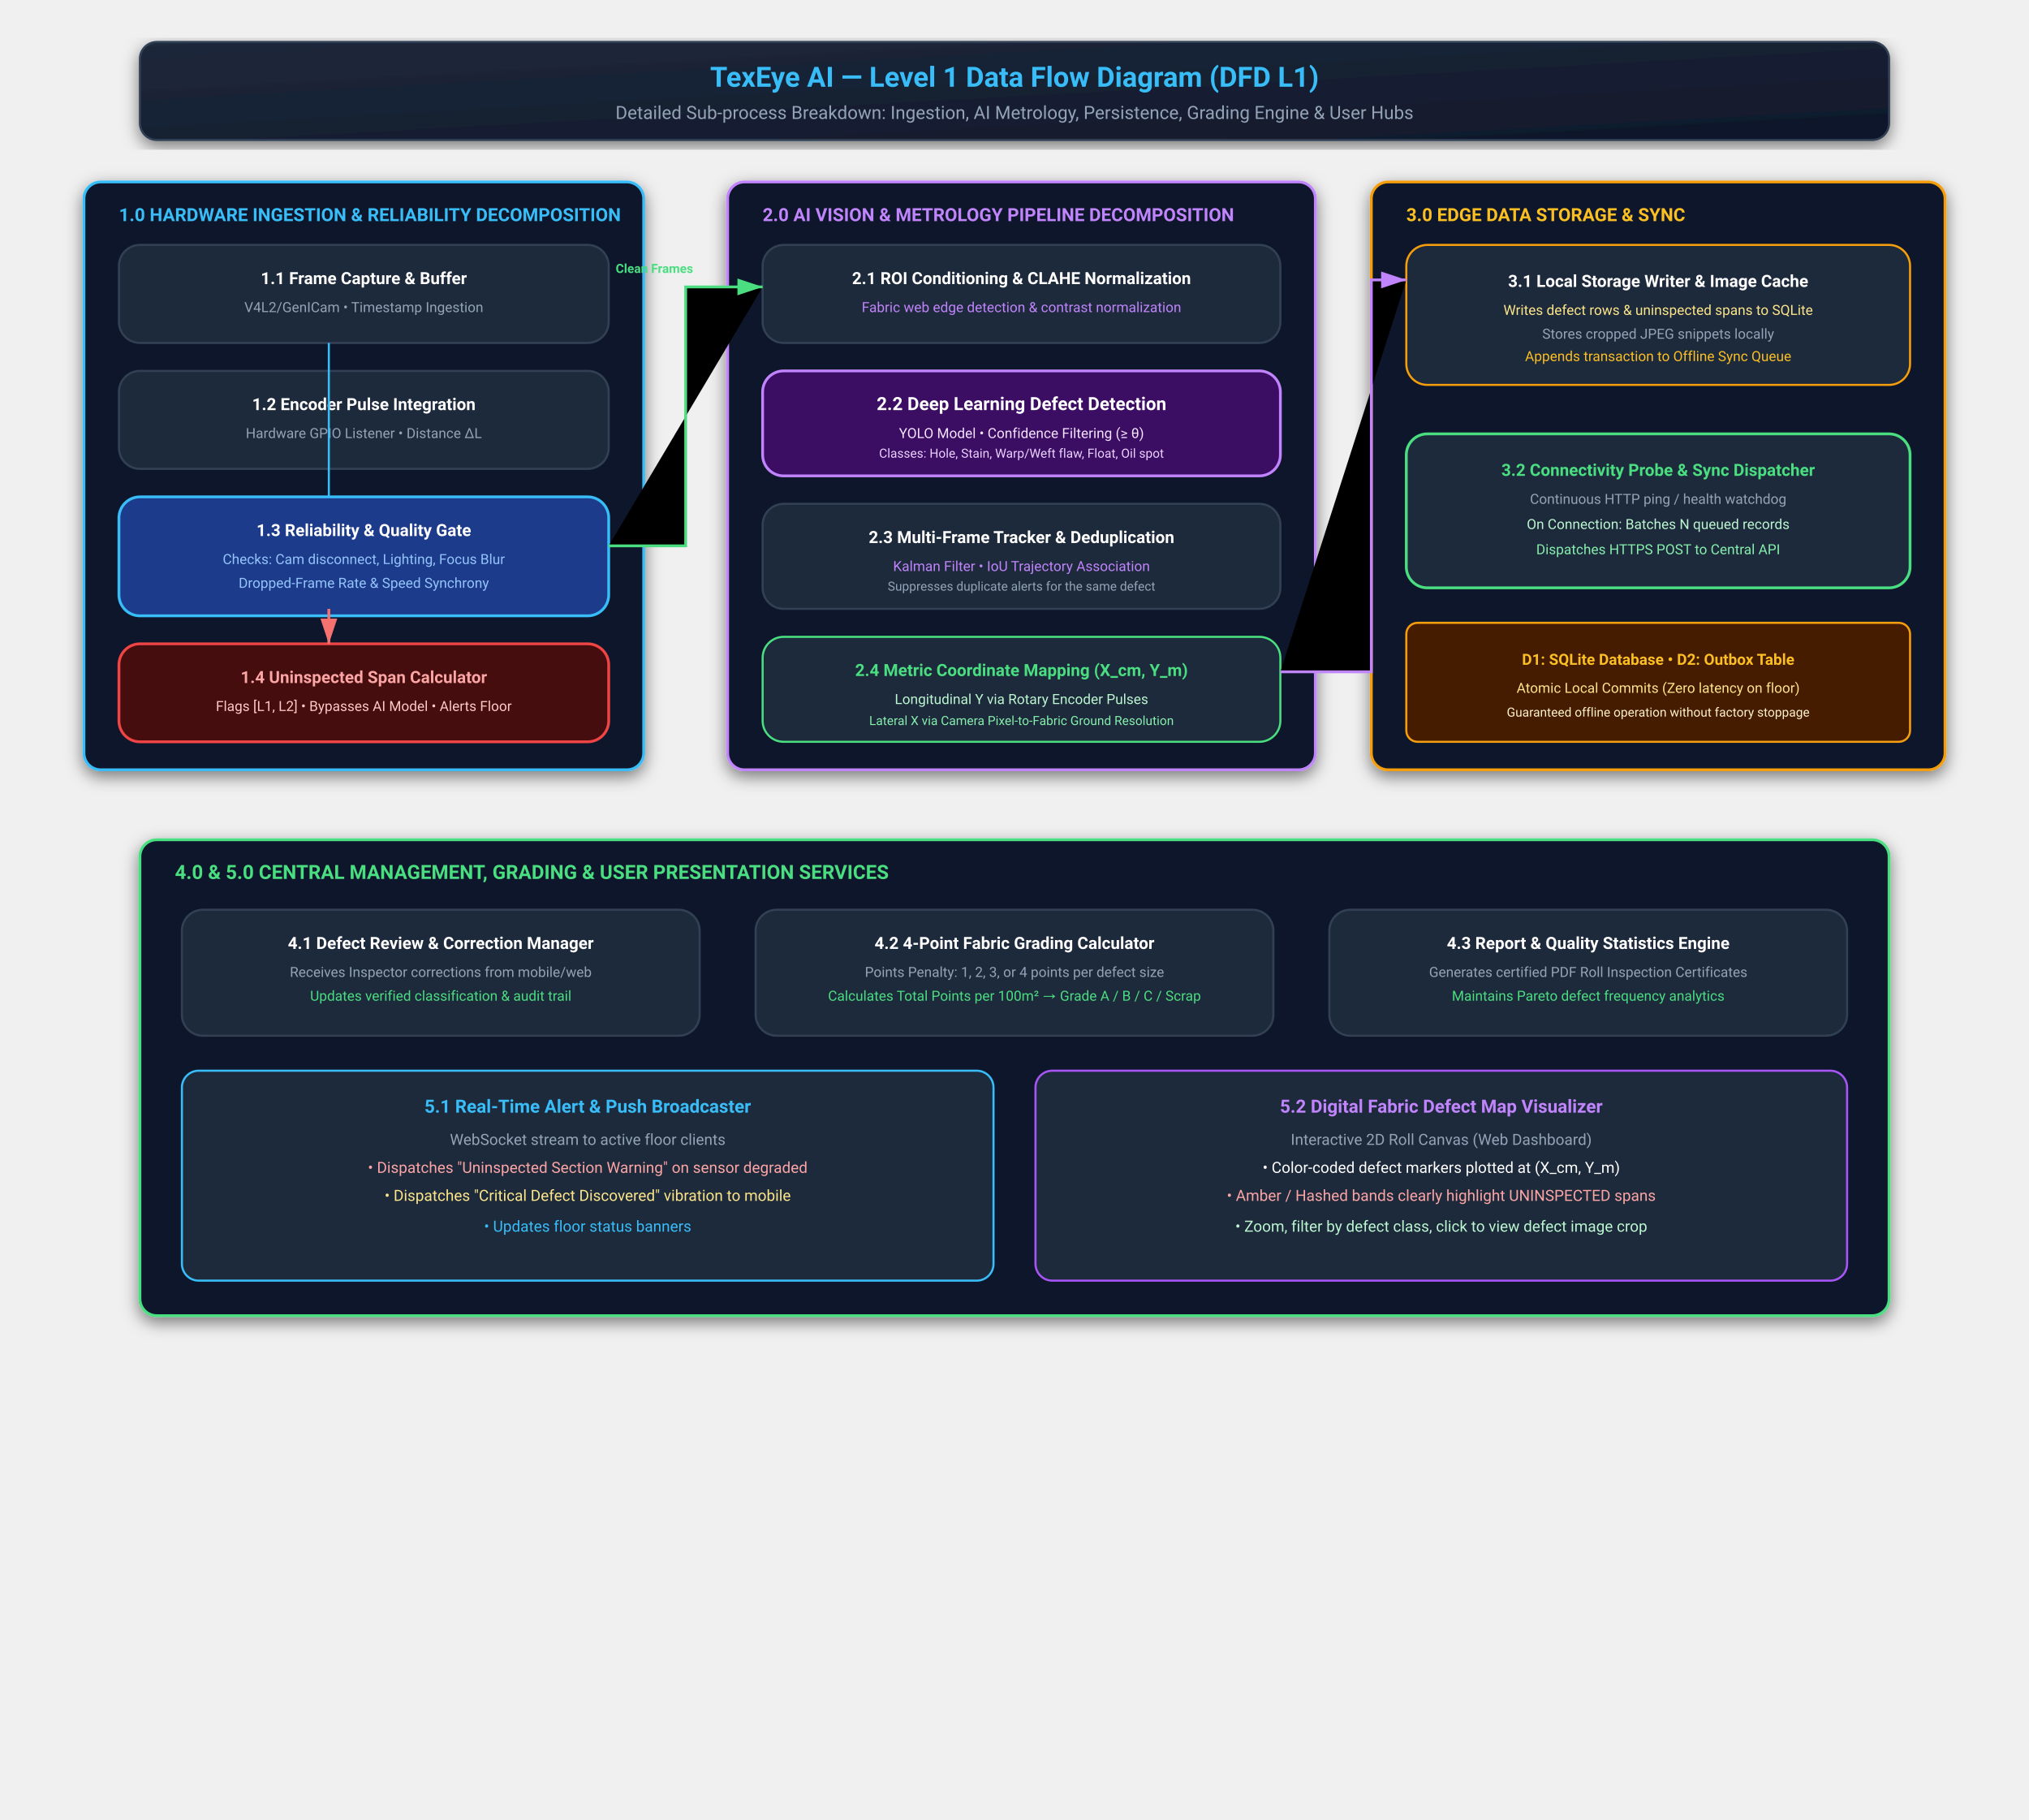
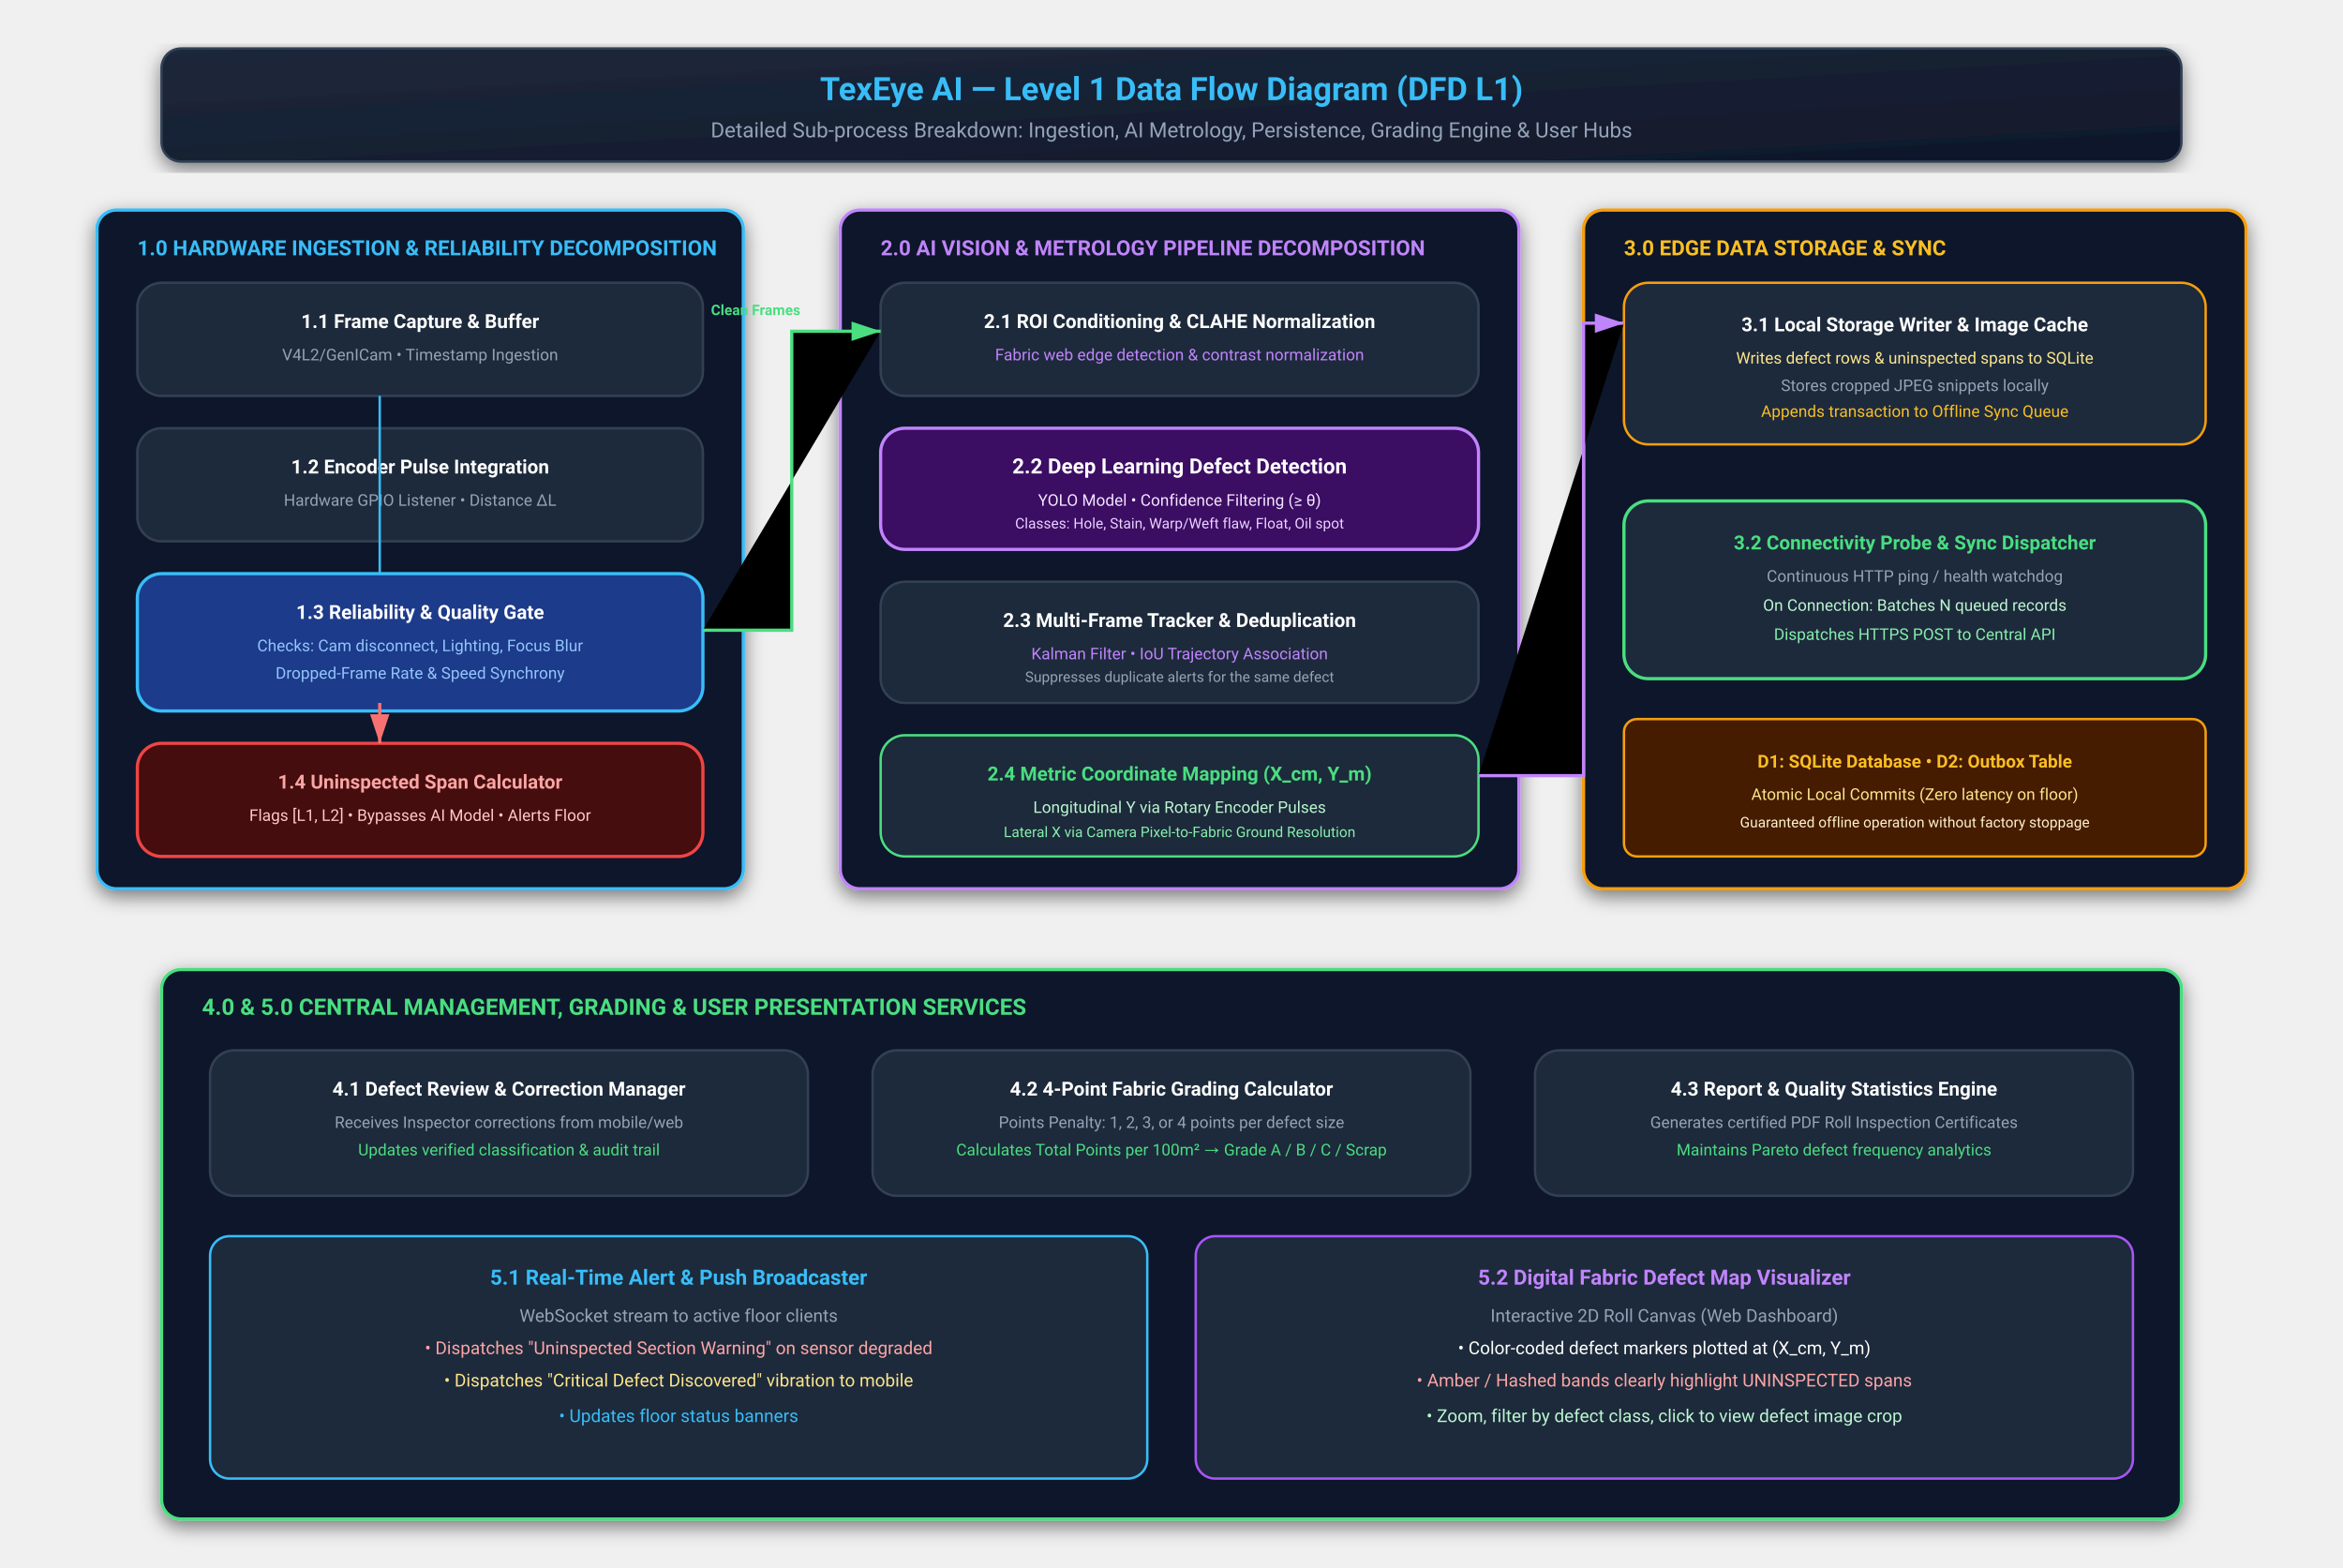
- <svg xmlns="http://www.w3.org/2000/svg" viewBox="0 0 1450 1300" width="100%" height="100%" style="background-color: #0b1120; font-family: -apple-system, BlinkMacSystemFont, 'Segoe UI', Roboto, Helvetica, Arial, sans-serif;">
+ <svg xmlns="http://www.w3.org/2000/svg" viewBox="0 0 1450 970" width="100%" height="100%" style="background-color: #0b1120; font-family: -apple-system, BlinkMacSystemFont, 'Segoe UI', Roboto, Helvetica, Arial, sans-serif;">
  <defs>
    <linearGradient id="hdr9" x1="0%" y1="0%" x2="100%" y2="100%">
      <stop offset="0%" stop-color="#1e293b" />
      <stop offset="100%" stop-color="#0f172a" />
    </linearGradient>
    <filter id="sh9" x="-10%" y="-10%" width="120%" height="120%">
      <feDropShadow dx="0" dy="4" stdDeviation="6" flood-color="#000000" flood-opacity="0.5" />
    </filter>
    <marker id="mB9" markerWidth="10" markerHeight="10" refX="9" refY="3" orient="auto">
      <path d="M0,0 L0,6 L9,3 z" fill="#38bdf8" />
    </marker>
    <marker id="mG9" markerWidth="10" markerHeight="10" refX="9" refY="3" orient="auto">
      <path d="M0,0 L0,6 L9,3 z" fill="#4ade80" />
    </marker>
    <marker id="mP9" markerWidth="10" markerHeight="10" refX="9" refY="3" orient="auto">
      <path d="M0,0 L0,6 L9,3 z" fill="#c084fc" />
    </marker>
    <marker id="mR9" markerWidth="10" markerHeight="10" refX="9" refY="3" orient="auto">
      <path d="M0,0 L0,6 L9,3 z" fill="#f87171" />
    </marker>
  </defs>
  <g transform="translate(100, 30)" filter="url(#sh9)">
    <rect width="1250" height="70" rx="12" fill="url(#hdr9)" stroke="#334155" stroke-width="1.5" />
    <text x="625" y="32" fill="#38bdf8" font-size="20" font-weight="bold" text-anchor="middle">TexEye AI — Level 1 Data Flow Diagram (DFD L1)</text>
    <text x="625" y="55" fill="#94a3b8" font-size="13" text-anchor="middle">Detailed Sub-process Breakdown: Ingestion, AI Metrology, Persistence, Grading Engine &amp; User Hubs</text>
  </g>
  <g transform="translate(60, 130)" filter="url(#sh9)">
    <rect width="400" height="420" rx="12" fill="#0f172a" stroke="#38bdf8" stroke-width="2" />
    <text x="25" y="28" fill="#38bdf8" font-size="13" font-weight="bold">1.0 HARDWARE INGESTION &amp; RELIABILITY DECOMPOSITION</text>
    <rect x="25" y="45" width="350" height="70" rx="15" fill="#1e293b" stroke="#334155" stroke-width="1.5" />
    <text x="200" y="73" fill="#ffffff" font-size="12" font-weight="bold" text-anchor="middle">1.1 Frame Capture &amp; Buffer</text>
    <text x="200" y="93" fill="#94a3b8" font-size="10" text-anchor="middle">V4L2/GenICam • Timestamp Ingestion</text>
    <rect x="25" y="135" width="350" height="70" rx="15" fill="#1e293b" stroke="#334155" stroke-width="1.5" />
    <text x="200" y="163" fill="#ffffff" font-size="12" font-weight="bold" text-anchor="middle">1.2 Encoder Pulse Integration</text>
    <text x="200" y="183" fill="#94a3b8" font-size="10" text-anchor="middle">Hardware GPIO Listener • Distance ΔL</text>
    <rect x="25" y="225" width="350" height="85" rx="15" fill="#1e3a8a" stroke="#38bdf8" stroke-width="2" />
    <text x="200" y="253" fill="#ffffff" font-size="12" font-weight="bold" text-anchor="middle">1.3 Reliability &amp; Quality Gate</text>
    <text x="200" y="273" fill="#93c5fd" font-size="10" text-anchor="middle">Checks: Cam disconnect, Lighting, Focus Blur</text>
    <text x="200" y="290" fill="#93c5fd" font-size="10" text-anchor="middle">Dropped-Frame Rate &amp; Speed Synchrony</text>
    <rect x="25" y="330" width="350" height="70" rx="15" fill="#450a0a" stroke="#ef4444" stroke-width="2" />
    <text x="200" y="358" fill="#fca5a5" font-size="12" font-weight="bold" text-anchor="middle">1.4 Uninspected Span Calculator</text>
    <text x="200" y="378" fill="#fecaca" font-size="10" text-anchor="middle">Flags [L1, L2] • Bypasses AI Model • Alerts Floor</text>
  </g>
  <path d="M 235 245 L 235 355" stroke="#38bdf8" stroke-width="1.5" />
  <path d="M 235 435 L 235 460" stroke="#f87171" stroke-width="2" marker-end="url(#mR9)" />
  <g transform="translate(520, 130)" filter="url(#sh9)">
    <rect width="420" height="420" rx="12" fill="#0f172a" stroke="#c084fc" stroke-width="2" />
    <text x="25" y="28" fill="#c084fc" font-size="13" font-weight="bold">2.0 AI VISION &amp; METROLOGY PIPELINE DECOMPOSITION</text>
    <rect x="25" y="45" width="370" height="70" rx="15" fill="#1e293b" stroke="#334155" stroke-width="1.5" />
    <text x="210" y="73" fill="#ffffff" font-size="12" font-weight="bold" text-anchor="middle">2.1 ROI Conditioning &amp; CLAHE Normalization</text>
    <text x="210" y="93" fill="#c084fc" font-size="10" text-anchor="middle">Fabric web edge detection &amp; contrast normalization</text>
    <rect x="25" y="135" width="370" height="75" rx="15" fill="#3b0764" stroke="#c084fc" stroke-width="2" />
    <text x="210" y="163" fill="#ffffff" font-size="13" font-weight="bold" text-anchor="middle">2.2 Deep Learning Defect Detection</text>
    <text x="210" y="183" fill="#f3e8ff" font-size="10" text-anchor="middle">YOLO Model • Confidence Filtering (≥ θ)</text>
    <text x="210" y="197" fill="#e9d5ff" font-size="9" text-anchor="middle">Classes: Hole, Stain, Warp/Weft flaw, Float, Oil spot</text>
    <rect x="25" y="230" width="370" height="75" rx="15" fill="#1e293b" stroke="#334155" stroke-width="1.5" />
    <text x="210" y="258" fill="#ffffff" font-size="12" font-weight="bold" text-anchor="middle">2.3 Multi-Frame Tracker &amp; Deduplication</text>
    <text x="210" y="278" fill="#c084fc" font-size="10" text-anchor="middle">Kalman Filter • IoU Trajectory Association</text>
    <text x="210" y="292" fill="#94a3b8" font-size="9" text-anchor="middle">Suppresses duplicate alerts for the same defect</text>
    <rect x="25" y="325" width="370" height="75" rx="15" fill="#1e293b" stroke="#4ade80" stroke-width="1.5" />
    <text x="210" y="353" fill="#4ade80" font-size="12" font-weight="bold" text-anchor="middle">2.4 Metric Coordinate Mapping (X_cm, Y_m)</text>
    <text x="210" y="373" fill="#bbf7d0" font-size="10" text-anchor="middle">Longitudinal Y via Rotary Encoder Pulses</text>
    <text x="210" y="388" fill="#86efac" font-size="9" text-anchor="middle">Lateral X via Camera Pixel-to-Fabric Ground Resolution</text>
  </g>
  <path d="M 435 390 L 490 390 L 490 205 L 545 205" stroke="#4ade80" stroke-width="2" marker-end="url(#mG9)" />
  <text x="440" y="195" fill="#4ade80" font-size="9" font-weight="bold">Clean Frames</text>
  <g transform="translate(980, 130)" filter="url(#sh9)">
    <rect width="410" height="420" rx="12" fill="#0f172a" stroke="#f59e0b" stroke-width="2" />
    <text x="25" y="28" fill="#fbbf24" font-size="13" font-weight="bold">3.0 EDGE DATA STORAGE &amp; SYNC</text>
    <rect x="25" y="45" width="360" height="100" rx="15" fill="#1e293b" stroke="#f59e0b" stroke-width="1.5" />
    <text x="205" y="75" fill="#ffffff" font-size="12" font-weight="bold" text-anchor="middle">3.1 Local Storage Writer &amp; Image Cache</text>
    <text x="205" y="95" fill="#fde68a" font-size="10" text-anchor="middle">Writes defect rows &amp; uninspected spans to SQLite</text>
    <text x="205" y="112" fill="#94a3b8" font-size="10" text-anchor="middle">Stores cropped JPEG snippets locally</text>
    <text x="205" y="128" fill="#fbbf24" font-size="10" text-anchor="middle">Appends transaction to Offline Sync Queue</text>
    <rect x="25" y="180" width="360" height="110" rx="15" fill="#1e293b" stroke="#4ade80" stroke-width="2" />
    <text x="205" y="210" fill="#4ade80" font-size="12" font-weight="bold" text-anchor="middle">3.2 Connectivity Probe &amp; Sync Dispatcher</text>
    <text x="205" y="230" fill="#94a3b8" font-size="10" text-anchor="middle">Continuous HTTP ping / health watchdog</text>
    <text x="205" y="248" fill="#bbf7d0" font-size="10" text-anchor="middle">On Connection: Batches N queued records</text>
    <text x="205" y="266" fill="#86efac" font-size="10" text-anchor="middle">Dispatches HTTPS POST to Central API</text>
    <rect x="25" y="315" width="360" height="85" rx="8" fill="#451a03" stroke="#f59e0b" stroke-width="1.5" />
    <text x="205" y="345" fill="#fbbf24" font-size="11" font-weight="bold" text-anchor="middle">D1: SQLite Database • D2: Outbox Table</text>
    <text x="205" y="365" fill="#fde68a" font-size="10" text-anchor="middle">Atomic Local Commits (Zero latency on floor)</text>
    <text x="205" y="382" fill="#fef3c7" font-size="9" text-anchor="middle">Guaranteed offline operation without factory stoppage</text>
  </g>
  <path d="M 915 480 L 980 480 L 980 200 L 1005 200" stroke="#c084fc" stroke-width="2" marker-end="url(#mP9)" />
  <g transform="translate(100, 600)" filter="url(#sh9)">
    <rect width="1250" height="340" rx="12" fill="#0f172a" stroke="#4ade80" stroke-width="2" />
    <text x="25" y="28" fill="#4ade80" font-size="14" font-weight="bold">4.0 &amp; 5.0 CENTRAL MANAGEMENT, GRADING &amp; USER PRESENTATION SERVICES</text>
    <rect x="30" y="50" width="370" height="90" rx="15" fill="#1e293b" stroke="#334155" stroke-width="1.5" />
    <text x="215" y="78" fill="#ffffff" font-size="12" font-weight="bold" text-anchor="middle">4.1 Defect Review &amp; Correction Manager</text>
    <text x="215" y="98" fill="#94a3b8" font-size="10" text-anchor="middle">Receives Inspector corrections from mobile/web</text>
    <text x="215" y="115" fill="#4ade80" font-size="10" text-anchor="middle">Updates verified classification &amp; audit trail</text>
    <rect x="440" y="50" width="370" height="90" rx="15" fill="#1e293b" stroke="#334155" stroke-width="1.5" />
    <text x="625" y="78" fill="#ffffff" font-size="12" font-weight="bold" text-anchor="middle">4.2 4-Point Fabric Grading Calculator</text>
    <text x="625" y="98" fill="#94a3b8" font-size="10" text-anchor="middle">Points Penalty: 1, 2, 3, or 4 points per defect size</text>
    <text x="625" y="115" fill="#4ade80" font-size="10" text-anchor="middle">Calculates Total Points per 100m² → Grade A / B / C / Scrap</text>
    <rect x="850" y="50" width="370" height="90" rx="15" fill="#1e293b" stroke="#334155" stroke-width="1.5" />
    <text x="1035" y="78" fill="#ffffff" font-size="12" font-weight="bold" text-anchor="middle">4.3 Report &amp; Quality Statistics Engine</text>
    <text x="1035" y="98" fill="#94a3b8" font-size="10" text-anchor="middle">Generates certified PDF Roll Inspection Certificates</text>
    <text x="1035" y="115" fill="#4ade80" font-size="10" text-anchor="middle">Maintains Pareto defect frequency analytics</text>
    <rect x="30" y="165" width="580" height="150" rx="12" fill="#1e293b" stroke="#38bdf8" stroke-width="1.5" />
    <text x="320" y="195" fill="#38bdf8" font-size="13" font-weight="bold" text-anchor="middle">5.1 Real-Time Alert &amp; Push Broadcaster</text>
    <text x="320" y="218" fill="#94a3b8" font-size="11" text-anchor="middle">WebSocket stream to active floor clients</text>
    <text x="320" y="238" fill="#fca5a5" font-size="11" text-anchor="middle">• Dispatches "Uninspected Section Warning" on sensor degraded</text>
    <text x="320" y="258" fill="#fde68a" font-size="11" text-anchor="middle">• Dispatches "Critical Defect Discovered" vibration to mobile</text>
    <text x="320" y="280" fill="#38bdf8" font-size="11" text-anchor="middle">• Updates floor status banners</text>
    <rect x="640" y="165" width="580" height="150" rx="12" fill="#1e293b" stroke="#a855f7" stroke-width="1.5" />
    <text x="930" y="195" fill="#c084fc" font-size="13" font-weight="bold" text-anchor="middle">5.2 Digital Fabric Defect Map Visualizer</text>
    <text x="930" y="218" fill="#94a3b8" font-size="11" text-anchor="middle">Interactive 2D Roll Canvas (Web Dashboard)</text>
    <text x="930" y="238" fill="#ffffff" font-size="11" text-anchor="middle">• Color-coded defect markers plotted at (X_cm, Y_m)</text>
    <text x="930" y="258" fill="#fca5a5" font-size="11" text-anchor="middle">• Amber / Hashed bands clearly highlight UNINSPECTED spans</text>
    <text x="930" y="280" fill="#bbf7d0" font-size="11" text-anchor="middle">• Zoom, filter by defect class, click to view defect image crop</text>
  </g>
</svg>
